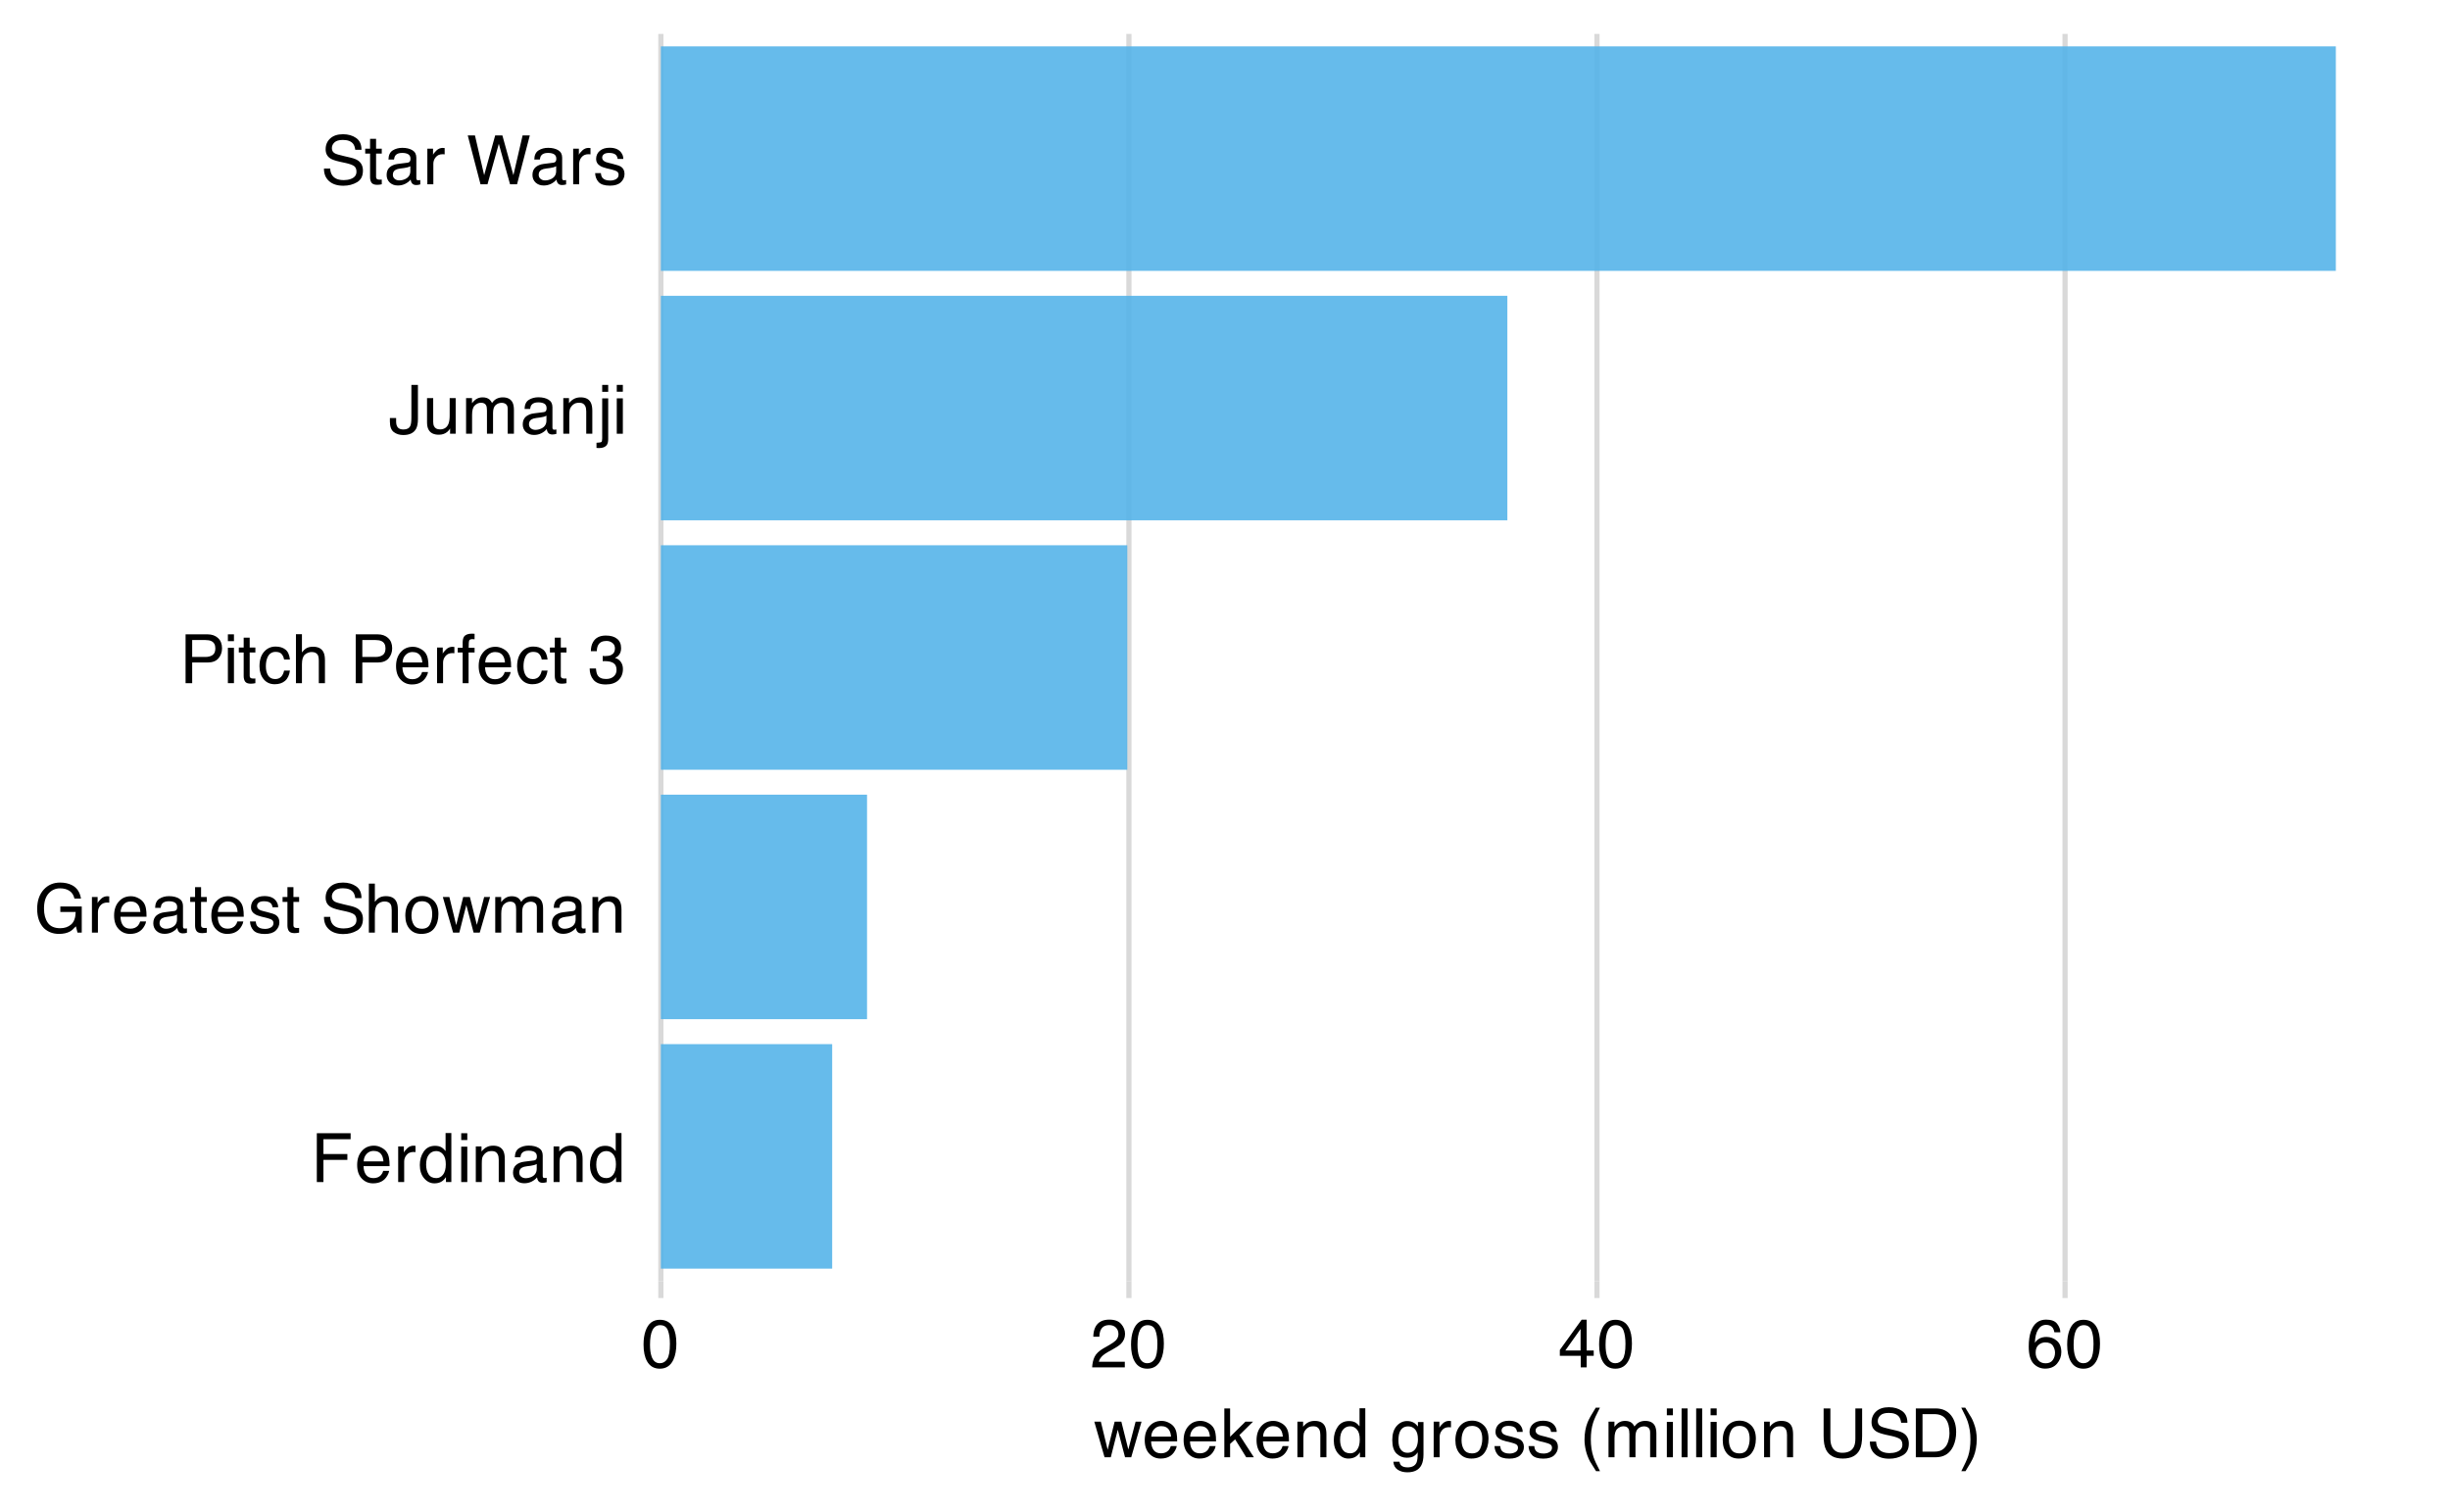
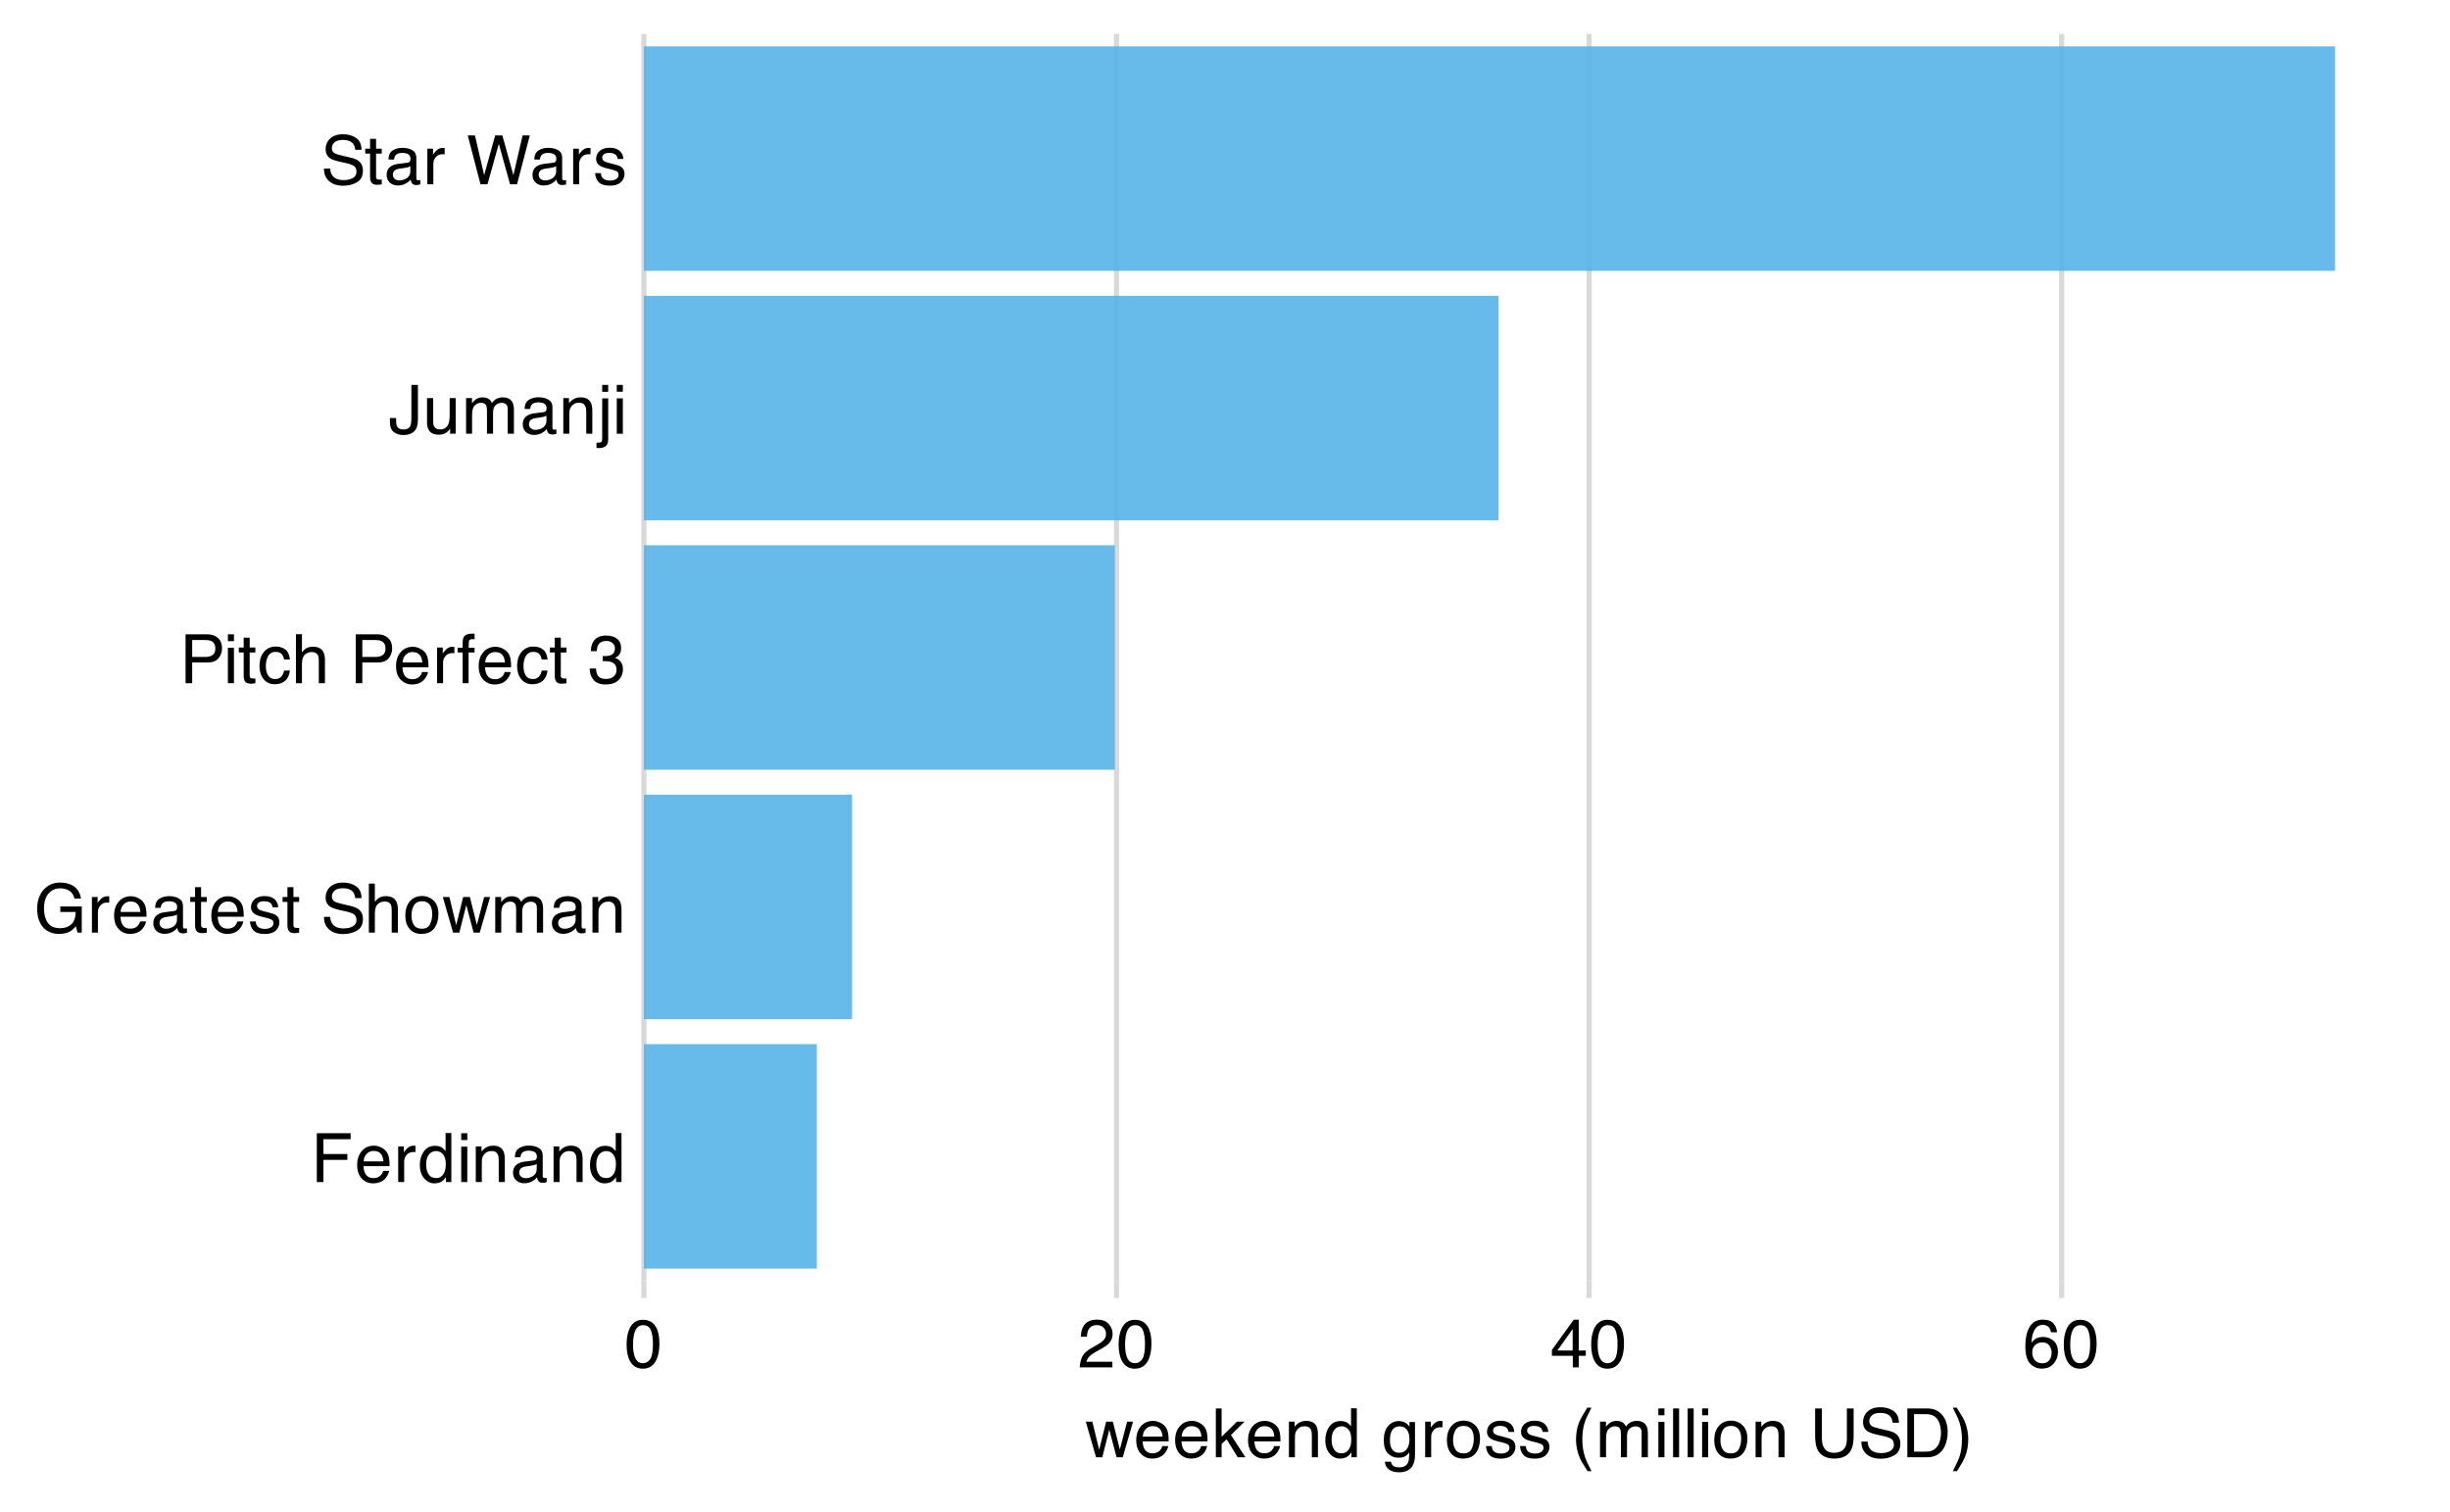
<svg xmlns="http://www.w3.org/2000/svg" xmlns:xlink="http://www.w3.org/1999/xlink" width="504" height="311" viewBox="0 0 504 311">
  <defs>
    <g>
      <g id="glyph-0-0">
        <path d="M 0.453 0 L 0.453 -10.047 L 8.422 -10.047 L 8.422 0 Z M 7.172 -1.266 L 7.172 -8.781 L 1.703 -8.781 L 1.703 -1.266 Z M 7.172 -1.266 " />
      </g>
      <g id="glyph-0-1">
        <path d="M 1.203 -10.047 L 8.156 -10.047 L 8.156 -8.812 L 2.562 -8.812 L 2.562 -5.766 L 7.484 -5.766 L 7.484 -4.562 L 2.562 -4.562 L 2.562 0 L 1.203 0 Z M 1.203 -10.047 " />
      </g>
      <g id="glyph-0-2">
        <path d="M 3.953 -7.484 C 4.473 -7.484 4.973 -7.359 5.453 -7.109 C 5.941 -6.867 6.316 -6.555 6.578 -6.172 C 6.828 -5.805 6.988 -5.375 7.062 -4.875 C 7.133 -4.539 7.172 -4.004 7.172 -3.266 L 1.812 -3.266 C 1.832 -2.523 2.004 -1.93 2.328 -1.484 C 2.66 -1.035 3.172 -0.812 3.859 -0.812 C 4.504 -0.812 5.02 -1.02 5.406 -1.438 C 5.625 -1.688 5.773 -1.973 5.859 -2.297 L 7.078 -2.297 C 7.047 -2.023 6.938 -1.723 6.75 -1.391 C 6.57 -1.066 6.375 -0.801 6.156 -0.594 C 5.781 -0.227 5.316 0.02 4.766 0.156 C 4.473 0.227 4.141 0.266 3.766 0.266 C 2.848 0.266 2.07 -0.066 1.438 -0.734 C 0.812 -1.398 0.5 -2.328 0.5 -3.516 C 0.5 -4.691 0.816 -5.645 1.453 -6.375 C 2.086 -7.113 2.922 -7.484 3.953 -7.484 Z M 5.906 -4.25 C 5.863 -4.781 5.75 -5.207 5.562 -5.531 C 5.227 -6.113 4.664 -6.406 3.875 -6.406 C 3.312 -6.406 2.836 -6.203 2.453 -5.797 C 2.066 -5.391 1.863 -4.875 1.844 -4.25 Z M 3.828 -7.5 Z M 3.828 -7.5 " />
      </g>
      <g id="glyph-0-3">
        <path d="M 0.938 -7.328 L 2.109 -7.328 L 2.109 -6.062 C 2.203 -6.301 2.438 -6.598 2.812 -6.953 C 3.188 -7.305 3.617 -7.484 4.109 -7.484 C 4.129 -7.484 4.164 -7.477 4.219 -7.469 C 4.27 -7.469 4.363 -7.461 4.5 -7.453 L 4.5 -6.156 C 4.426 -6.164 4.359 -6.172 4.297 -6.172 C 4.234 -6.18 4.164 -6.188 4.094 -6.188 C 3.477 -6.188 3.004 -5.984 2.672 -5.578 C 2.336 -5.18 2.172 -4.727 2.172 -4.219 L 2.172 0 L 0.938 0 Z M 0.938 -7.328 " />
      </g>
      <g id="glyph-0-4">
        <path d="M 1.688 -3.578 C 1.688 -2.797 1.852 -2.141 2.188 -1.609 C 2.52 -1.078 3.051 -0.812 3.781 -0.812 C 4.352 -0.812 4.82 -1.055 5.188 -1.547 C 5.551 -2.035 5.734 -2.738 5.734 -3.656 C 5.734 -4.582 5.539 -5.266 5.156 -5.703 C 4.781 -6.148 4.316 -6.375 3.766 -6.375 C 3.148 -6.375 2.648 -6.133 2.266 -5.656 C 1.879 -5.188 1.688 -4.492 1.688 -3.578 Z M 3.531 -7.453 C 4.094 -7.453 4.562 -7.332 4.938 -7.094 C 5.156 -6.957 5.406 -6.719 5.688 -6.375 L 5.688 -10.078 L 6.875 -10.078 L 6.875 0 L 5.766 0 L 5.766 -1.016 C 5.473 -0.566 5.129 -0.238 4.734 -0.031 C 4.348 0.164 3.898 0.266 3.391 0.266 C 2.578 0.266 1.875 -0.078 1.281 -0.766 C 0.688 -1.453 0.391 -2.363 0.391 -3.5 C 0.391 -4.57 0.66 -5.5 1.203 -6.281 C 1.742 -7.062 2.52 -7.453 3.531 -7.453 Z M 3.531 -7.453 " />
      </g>
      <g id="glyph-0-5">
        <path d="M 0.906 -7.281 L 2.156 -7.281 L 2.156 0 L 0.906 0 Z M 0.906 -10.047 L 2.156 -10.047 L 2.156 -8.641 L 0.906 -8.641 Z M 0.906 -10.047 " />
      </g>
      <g id="glyph-0-6">
        <path d="M 0.906 -7.328 L 2.078 -7.328 L 2.078 -6.281 C 2.422 -6.707 2.785 -7.016 3.172 -7.203 C 3.555 -7.391 3.988 -7.484 4.469 -7.484 C 5.5 -7.484 6.195 -7.125 6.562 -6.406 C 6.77 -6 6.875 -5.43 6.875 -4.703 L 6.875 0 L 5.625 0 L 5.625 -4.609 C 5.625 -5.055 5.555 -5.414 5.422 -5.688 C 5.203 -6.145 4.805 -6.375 4.234 -6.375 C 3.941 -6.375 3.703 -6.348 3.516 -6.297 C 3.18 -6.191 2.883 -5.988 2.625 -5.688 C 2.414 -5.445 2.281 -5.195 2.219 -4.938 C 2.164 -4.676 2.141 -4.305 2.141 -3.828 L 2.141 0 L 0.906 0 Z M 3.797 -7.5 Z M 3.797 -7.5 " />
      </g>
      <g id="glyph-0-7">
        <path d="M 1.844 -1.953 C 1.844 -1.598 1.973 -1.316 2.234 -1.109 C 2.492 -0.898 2.801 -0.797 3.156 -0.797 C 3.594 -0.797 4.016 -0.895 4.422 -1.094 C 5.098 -1.426 5.438 -1.973 5.438 -2.734 L 5.438 -3.719 C 5.289 -3.625 5.098 -3.547 4.859 -3.484 C 4.617 -3.422 4.383 -3.375 4.156 -3.344 L 3.422 -3.25 C 2.973 -3.195 2.633 -3.102 2.406 -2.969 C 2.031 -2.758 1.844 -2.422 1.844 -1.953 Z M 4.828 -4.438 C 5.109 -4.469 5.297 -4.586 5.391 -4.797 C 5.441 -4.898 5.469 -5.055 5.469 -5.266 C 5.469 -5.68 5.316 -5.984 5.016 -6.172 C 4.723 -6.359 4.301 -6.453 3.75 -6.453 C 3.102 -6.453 2.645 -6.281 2.375 -5.938 C 2.227 -5.75 2.129 -5.469 2.078 -5.094 L 0.938 -5.094 C 0.957 -5.988 1.25 -6.613 1.812 -6.969 C 2.375 -7.32 3.031 -7.5 3.781 -7.5 C 4.633 -7.5 5.332 -7.332 5.875 -7 C 6.406 -6.676 6.672 -6.164 6.672 -5.469 L 6.672 -1.266 C 6.672 -1.129 6.695 -1.02 6.75 -0.938 C 6.801 -0.863 6.91 -0.828 7.078 -0.828 C 7.141 -0.828 7.203 -0.832 7.266 -0.844 C 7.336 -0.852 7.41 -0.863 7.484 -0.875 L 7.484 0.031 C 7.297 0.082 7.148 0.113 7.047 0.125 C 6.941 0.145 6.805 0.156 6.641 0.156 C 6.211 0.156 5.906 0.004 5.719 -0.297 C 5.613 -0.453 5.539 -0.676 5.5 -0.969 C 5.25 -0.645 4.891 -0.359 4.422 -0.109 C 3.953 0.129 3.438 0.25 2.875 0.25 C 2.195 0.25 1.641 0.047 1.203 -0.359 C 0.773 -0.773 0.562 -1.297 0.562 -1.922 C 0.562 -2.598 0.77 -3.125 1.188 -3.5 C 1.613 -3.875 2.172 -4.102 2.859 -4.188 Z M 3.812 -7.5 Z M 3.812 -7.5 " />
      </g>
      <g id="glyph-0-8">
        <path d="M 5.406 -10.297 C 6.352 -10.297 7.172 -10.113 7.859 -9.75 C 8.859 -9.227 9.469 -8.312 9.688 -7 L 8.344 -7 C 8.176 -7.727 7.832 -8.258 7.312 -8.594 C 6.801 -8.938 6.156 -9.109 5.375 -9.109 C 4.445 -9.109 3.664 -8.758 3.031 -8.062 C 2.395 -7.363 2.078 -6.32 2.078 -4.938 C 2.078 -3.75 2.336 -2.781 2.859 -2.031 C 3.379 -1.281 4.234 -0.906 5.422 -0.906 C 6.328 -0.906 7.078 -1.164 7.672 -1.688 C 8.266 -2.219 8.57 -3.07 8.594 -4.25 L 5.438 -4.25 L 5.438 -5.375 L 9.844 -5.375 L 9.844 0 L 8.969 0 L 8.641 -1.297 C 8.18 -0.785 7.773 -0.43 7.422 -0.234 C 6.828 0.098 6.066 0.266 5.141 0.266 C 3.953 0.266 2.93 -0.117 2.078 -0.891 C 1.141 -1.859 0.672 -3.188 0.672 -4.875 C 0.672 -6.551 1.129 -7.883 2.047 -8.875 C 2.91 -9.82 4.031 -10.297 5.406 -10.297 Z M 5.188 -10.312 Z M 5.188 -10.312 " />
      </g>
      <g id="glyph-0-9">
        <path d="M 1.156 -9.359 L 2.391 -9.359 L 2.391 -7.328 L 3.562 -7.328 L 3.562 -6.312 L 2.391 -6.312 L 2.391 -1.531 C 2.391 -1.281 2.477 -1.113 2.656 -1.031 C 2.75 -0.977 2.906 -0.953 3.125 -0.953 C 3.188 -0.953 3.25 -0.953 3.312 -0.953 C 3.383 -0.953 3.469 -0.957 3.562 -0.969 L 3.562 0 C 3.414 0.039 3.266 0.066 3.109 0.078 C 2.961 0.098 2.801 0.109 2.625 0.109 C 2.051 0.109 1.66 -0.035 1.453 -0.328 C 1.254 -0.617 1.156 -1 1.156 -1.469 L 1.156 -6.312 L 0.156 -6.312 L 0.156 -7.328 L 1.156 -7.328 Z M 1.156 -9.359 " />
      </g>
      <g id="glyph-0-10">
        <path d="M 1.641 -2.297 C 1.672 -1.891 1.77 -1.578 1.938 -1.359 C 2.25 -0.961 2.789 -0.766 3.562 -0.766 C 4.008 -0.766 4.406 -0.863 4.75 -1.062 C 5.102 -1.258 5.281 -1.562 5.281 -1.969 C 5.281 -2.289 5.141 -2.531 4.859 -2.688 C 4.68 -2.789 4.332 -2.91 3.812 -3.047 L 2.828 -3.281 C 2.203 -3.438 1.742 -3.613 1.453 -3.812 C 0.922 -4.145 0.656 -4.602 0.656 -5.188 C 0.656 -5.883 0.906 -6.445 1.406 -6.875 C 1.906 -7.301 2.578 -7.516 3.422 -7.516 C 4.523 -7.516 5.316 -7.191 5.797 -6.547 C 6.109 -6.129 6.258 -5.688 6.25 -5.219 L 5.094 -5.219 C 5.062 -5.5 4.961 -5.75 4.797 -5.969 C 4.516 -6.289 4.023 -6.453 3.328 -6.453 C 2.859 -6.453 2.504 -6.363 2.266 -6.188 C 2.023 -6.008 1.906 -5.773 1.906 -5.484 C 1.906 -5.172 2.062 -4.914 2.375 -4.719 C 2.562 -4.602 2.832 -4.504 3.188 -4.422 L 4 -4.219 C 4.883 -4.008 5.477 -3.805 5.781 -3.609 C 6.258 -3.285 6.5 -2.789 6.5 -2.125 C 6.5 -1.469 6.25 -0.898 5.75 -0.422 C 5.258 0.047 4.508 0.281 3.5 0.281 C 2.406 0.281 1.629 0.035 1.172 -0.453 C 0.723 -0.953 0.484 -1.566 0.453 -2.297 Z M 3.453 -7.5 Z M 3.453 -7.5 " />
      </g>
      <g id="glyph-0-11">
</g>
      <g id="glyph-0-12">
        <path d="M 1.953 -3.234 C 1.984 -2.672 2.117 -2.211 2.359 -1.859 C 2.805 -1.191 3.602 -0.859 4.75 -0.859 C 5.258 -0.859 5.723 -0.93 6.141 -1.078 C 6.953 -1.359 7.359 -1.863 7.359 -2.594 C 7.359 -3.133 7.188 -3.523 6.844 -3.766 C 6.5 -3.992 5.957 -4.191 5.219 -4.359 L 3.859 -4.656 C 2.961 -4.863 2.332 -5.086 1.969 -5.328 C 1.332 -5.742 1.016 -6.367 1.016 -7.203 C 1.016 -8.109 1.328 -8.848 1.953 -9.422 C 2.578 -10.004 3.457 -10.297 4.594 -10.297 C 5.656 -10.297 6.551 -10.039 7.281 -9.531 C 8.02 -9.02 8.391 -8.207 8.391 -7.094 L 7.109 -7.094 C 7.035 -7.633 6.891 -8.047 6.672 -8.328 C 6.254 -8.859 5.551 -9.125 4.562 -9.125 C 3.758 -9.125 3.18 -8.953 2.828 -8.609 C 2.473 -8.273 2.297 -7.883 2.297 -7.438 C 2.297 -6.945 2.504 -6.586 2.922 -6.359 C 3.191 -6.211 3.801 -6.031 4.75 -5.812 L 6.156 -5.484 C 6.832 -5.328 7.352 -5.117 7.719 -4.859 C 8.363 -4.391 8.688 -3.707 8.688 -2.812 C 8.688 -1.695 8.281 -0.898 7.469 -0.422 C 6.656 0.055 5.719 0.297 4.656 0.297 C 3.406 0.297 2.426 -0.02 1.719 -0.656 C 1.008 -1.289 0.66 -2.148 0.672 -3.234 Z M 4.703 -10.312 Z M 4.703 -10.312 " />
      </g>
      <g id="glyph-0-13">
        <path d="M 0.906 -10.078 L 2.141 -10.078 L 2.141 -6.328 C 2.43 -6.703 2.691 -6.961 2.922 -7.109 C 3.316 -7.367 3.812 -7.5 4.406 -7.5 C 5.469 -7.5 6.188 -7.129 6.562 -6.391 C 6.77 -5.984 6.875 -5.422 6.875 -4.703 L 6.875 0 L 5.609 0 L 5.609 -4.609 C 5.609 -5.148 5.539 -5.547 5.406 -5.797 C 5.176 -6.203 4.754 -6.406 4.141 -6.406 C 3.629 -6.406 3.164 -6.227 2.75 -5.875 C 2.344 -5.52 2.141 -4.859 2.141 -3.891 L 2.141 0 L 0.906 0 Z M 0.906 -10.078 " />
      </g>
      <g id="glyph-0-14">
        <path d="M 3.812 -0.797 C 4.625 -0.797 5.18 -1.102 5.484 -1.719 C 5.785 -2.332 5.938 -3.02 5.938 -3.781 C 5.938 -4.469 5.828 -5.023 5.609 -5.453 C 5.266 -6.117 4.672 -6.453 3.828 -6.453 C 3.066 -6.453 2.516 -6.164 2.172 -5.594 C 1.836 -5.02 1.672 -4.328 1.672 -3.516 C 1.672 -2.742 1.836 -2.098 2.172 -1.578 C 2.516 -1.055 3.062 -0.797 3.812 -0.797 Z M 3.859 -7.531 C 4.797 -7.531 5.586 -7.211 6.234 -6.578 C 6.891 -5.953 7.219 -5.031 7.219 -3.812 C 7.219 -2.633 6.93 -1.66 6.359 -0.891 C 5.785 -0.117 4.895 0.266 3.688 0.266 C 2.688 0.266 1.891 -0.07 1.297 -0.75 C 0.703 -1.438 0.406 -2.352 0.406 -3.5 C 0.406 -4.727 0.719 -5.707 1.344 -6.438 C 1.969 -7.164 2.805 -7.531 3.859 -7.531 Z M 3.812 -7.5 Z M 3.812 -7.5 " />
      </g>
      <g id="glyph-0-15">
        <path d="M 1.469 -7.328 L 2.875 -1.547 L 4.312 -7.328 L 5.688 -7.328 L 7.125 -1.594 L 8.625 -7.328 L 9.844 -7.328 L 7.719 0 L 6.453 0 L 4.953 -5.672 L 3.516 0 L 2.234 0 L 0.125 -7.328 Z M 1.469 -7.328 " />
      </g>
      <g id="glyph-0-16">
        <path d="M 0.906 -7.328 L 2.125 -7.328 L 2.125 -6.281 C 2.414 -6.645 2.676 -6.906 2.906 -7.062 C 3.312 -7.344 3.773 -7.484 4.297 -7.484 C 4.879 -7.484 5.348 -7.344 5.703 -7.062 C 5.898 -6.895 6.082 -6.648 6.25 -6.328 C 6.52 -6.723 6.836 -7.016 7.203 -7.203 C 7.578 -7.391 7.992 -7.484 8.453 -7.484 C 9.441 -7.484 10.113 -7.129 10.469 -6.422 C 10.656 -6.035 10.75 -5.52 10.75 -4.875 L 10.75 0 L 9.469 0 L 9.469 -5.094 C 9.469 -5.57 9.348 -5.898 9.109 -6.078 C 8.867 -6.266 8.57 -6.359 8.219 -6.359 C 7.738 -6.359 7.32 -6.195 6.969 -5.875 C 6.625 -5.551 6.453 -5.016 6.453 -4.266 L 6.453 0 L 5.203 0 L 5.203 -4.781 C 5.203 -5.281 5.141 -5.641 5.016 -5.859 C 4.828 -6.203 4.477 -6.375 3.969 -6.375 C 3.508 -6.375 3.086 -6.191 2.703 -5.828 C 2.328 -5.473 2.141 -4.828 2.141 -3.891 L 2.141 0 L 0.906 0 Z M 0.906 -7.328 " />
      </g>
      <g id="glyph-0-17">
        <path d="M 1.203 -10.047 L 5.719 -10.047 C 6.613 -10.047 7.332 -9.789 7.875 -9.281 C 8.426 -8.781 8.703 -8.078 8.703 -7.172 C 8.703 -6.379 8.457 -5.691 7.969 -5.109 C 7.477 -4.535 6.727 -4.25 5.719 -4.25 L 2.562 -4.25 L 2.562 0 L 1.203 0 Z M 7.328 -7.156 C 7.328 -7.895 7.051 -8.395 6.5 -8.656 C 6.195 -8.801 5.785 -8.875 5.266 -8.875 L 2.562 -8.875 L 2.562 -5.391 L 5.266 -5.391 C 5.879 -5.391 6.375 -5.52 6.75 -5.781 C 7.133 -6.039 7.328 -6.5 7.328 -7.156 Z M 7.328 -7.156 " />
      </g>
      <g id="glyph-0-18">
        <path d="M 3.719 -7.531 C 4.551 -7.531 5.223 -7.328 5.734 -6.922 C 6.254 -6.523 6.566 -5.836 6.672 -4.859 L 5.469 -4.859 C 5.395 -5.305 5.227 -5.68 4.969 -5.984 C 4.719 -6.285 4.301 -6.438 3.719 -6.438 C 2.938 -6.438 2.379 -6.051 2.047 -5.281 C 1.828 -4.789 1.719 -4.18 1.719 -3.453 C 1.719 -2.711 1.867 -2.094 2.172 -1.594 C 2.484 -1.094 2.973 -0.844 3.641 -0.844 C 4.148 -0.844 4.555 -1 4.859 -1.312 C 5.16 -1.625 5.363 -2.051 5.469 -2.594 L 6.672 -2.594 C 6.535 -1.625 6.191 -0.91 5.641 -0.453 C 5.098 -0.004 4.398 0.219 3.547 0.219 C 2.586 0.219 1.82 -0.129 1.25 -0.828 C 0.688 -1.535 0.406 -2.41 0.406 -3.453 C 0.406 -4.742 0.719 -5.742 1.344 -6.453 C 1.969 -7.172 2.758 -7.531 3.719 -7.531 Z M 3.531 -7.5 Z M 3.531 -7.5 " />
      </g>
      <g id="glyph-0-19">
        <path d="M 1.203 -8.438 C 1.223 -8.945 1.316 -9.32 1.484 -9.562 C 1.766 -9.977 2.316 -10.188 3.141 -10.188 C 3.211 -10.188 3.289 -10.18 3.375 -10.172 C 3.457 -10.172 3.551 -10.164 3.656 -10.156 L 3.656 -9.031 C 3.531 -9.039 3.438 -9.047 3.375 -9.047 C 3.32 -9.055 3.27 -9.062 3.219 -9.062 C 2.844 -9.062 2.617 -8.961 2.547 -8.766 C 2.473 -8.578 2.438 -8.082 2.438 -7.281 L 3.656 -7.281 L 3.656 -6.312 L 2.422 -6.312 L 2.422 0 L 1.203 0 L 1.203 -6.312 L 0.188 -6.312 L 0.188 -7.281 L 1.203 -7.281 Z M 1.203 -8.438 " />
      </g>
      <g id="glyph-0-20">
        <path d="M 3.641 0.266 C 2.484 0.266 1.641 -0.051 1.109 -0.688 C 0.586 -1.32 0.328 -2.098 0.328 -3.016 L 1.625 -3.016 C 1.676 -2.379 1.789 -1.914 1.969 -1.625 C 2.289 -1.113 2.867 -0.859 3.703 -0.859 C 4.348 -0.859 4.867 -1.031 5.266 -1.375 C 5.66 -1.719 5.859 -2.164 5.859 -2.719 C 5.859 -3.383 5.648 -3.852 5.234 -4.125 C 4.816 -4.395 4.242 -4.531 3.516 -4.531 C 3.43 -4.531 3.348 -4.531 3.266 -4.531 C 3.18 -4.531 3.098 -4.523 3.016 -4.516 L 3.016 -5.609 C 3.141 -5.586 3.242 -5.578 3.328 -5.578 C 3.41 -5.578 3.504 -5.578 3.609 -5.578 C 4.066 -5.578 4.445 -5.648 4.75 -5.797 C 5.27 -6.047 5.531 -6.5 5.531 -7.156 C 5.531 -7.645 5.352 -8.02 5 -8.281 C 4.656 -8.551 4.254 -8.688 3.797 -8.688 C 2.973 -8.688 2.406 -8.41 2.094 -7.859 C 1.914 -7.555 1.816 -7.129 1.797 -6.578 L 0.578 -6.578 C 0.578 -7.305 0.723 -7.926 1.016 -8.438 C 1.516 -9.344 2.398 -9.797 3.672 -9.797 C 4.66 -9.797 5.426 -9.57 5.969 -9.125 C 6.52 -8.688 6.797 -8.047 6.797 -7.203 C 6.797 -6.598 6.633 -6.113 6.312 -5.75 C 6.113 -5.508 5.852 -5.328 5.531 -5.203 C 6.051 -5.055 6.453 -4.781 6.734 -4.375 C 7.023 -3.977 7.172 -3.488 7.172 -2.906 C 7.172 -1.969 6.863 -1.203 6.25 -0.609 C 5.633 -0.023 4.766 0.266 3.641 0.266 Z M 3.641 0.266 " />
      </g>
      <g id="glyph-0-21">
        <path d="M 6 -3 C 6 -2.145 5.875 -1.484 5.625 -1.016 C 5.156 -0.16 4.27 0.266 2.969 0.266 C 2.219 0.266 1.57 0.062 1.031 -0.344 C 0.5 -0.75 0.234 -1.473 0.234 -2.516 L 0.234 -3.234 L 1.516 -3.234 L 1.516 -2.516 C 1.516 -1.973 1.633 -1.562 1.875 -1.281 C 2.125 -1.008 2.504 -0.875 3.016 -0.875 C 3.742 -0.875 4.219 -1.125 4.438 -1.625 C 4.582 -1.926 4.656 -2.5 4.656 -3.344 L 4.656 -10.047 L 6 -10.047 Z M 6 -3 " />
      </g>
      <g id="glyph-0-22">
        <path d="M 2.141 -7.328 L 2.141 -2.469 C 2.141 -2.094 2.195 -1.785 2.312 -1.547 C 2.531 -1.109 2.938 -0.891 3.531 -0.891 C 4.383 -0.891 4.969 -1.27 5.281 -2.031 C 5.445 -2.445 5.531 -3.008 5.531 -3.719 L 5.531 -7.328 L 6.766 -7.328 L 6.766 0 L 5.609 0 L 5.625 -1.078 C 5.457 -0.797 5.258 -0.562 5.031 -0.375 C 4.562 0.008 3.988 0.203 3.312 0.203 C 2.27 0.203 1.562 -0.145 1.188 -0.844 C 0.977 -1.219 0.875 -1.719 0.875 -2.344 L 0.875 -7.328 Z M 3.828 -7.5 Z M 3.828 -7.5 " />
      </g>
      <g id="glyph-0-23">
        <path d="M 2.141 -8.625 L 0.906 -8.625 L 0.906 -10.047 L 2.141 -10.047 Z M -0.266 1.859 C 0.285 1.836 0.617 1.785 0.734 1.703 C 0.848 1.629 0.906 1.379 0.906 0.953 L 0.906 -7.281 L 2.141 -7.281 L 2.141 1.094 C 2.141 1.625 2.051 2.02 1.875 2.281 C 1.582 2.727 1.035 2.953 0.234 2.953 C 0.18 2.953 0.117 2.945 0.047 2.938 C -0.016 2.938 -0.117 2.93 -0.266 2.922 Z M -0.266 1.859 " />
      </g>
      <g id="glyph-0-24">
        <path d="M 1.734 -10.047 L 3.625 -1.875 L 5.891 -10.047 L 7.375 -10.047 L 9.641 -1.875 L 11.531 -10.047 L 13.016 -10.047 L 10.391 0 L 8.953 0 L 6.641 -8.328 L 4.312 0 L 2.875 0 L 0.25 -10.047 Z M 1.734 -10.047 " />
      </g>
      <g id="glyph-0-25">
        <path d="M 3.781 -9.797 C 5.051 -9.797 5.969 -9.27 6.531 -8.219 C 6.969 -7.414 7.188 -6.312 7.188 -4.906 C 7.188 -3.57 6.988 -2.473 6.594 -1.609 C 6.02 -0.359 5.082 0.266 3.781 0.266 C 2.602 0.266 1.727 -0.242 1.156 -1.266 C 0.676 -2.117 0.438 -3.266 0.438 -4.703 C 0.438 -5.805 0.582 -6.758 0.875 -7.562 C 1.406 -9.051 2.375 -9.797 3.781 -9.797 Z M 3.781 -0.859 C 4.414 -0.859 4.922 -1.141 5.297 -1.703 C 5.672 -2.266 5.859 -3.316 5.859 -4.859 C 5.859 -5.973 5.723 -6.891 5.453 -7.609 C 5.18 -8.328 4.648 -8.688 3.859 -8.688 C 3.141 -8.688 2.609 -8.344 2.266 -7.656 C 1.93 -6.977 1.766 -5.977 1.766 -4.656 C 1.766 -3.656 1.875 -2.852 2.094 -2.25 C 2.414 -1.32 2.977 -0.859 3.781 -0.859 Z M 3.781 -0.859 " />
      </g>
      <g id="glyph-0-26">
        <path d="M 0.438 0 C 0.477 -0.844 0.648 -1.578 0.953 -2.203 C 1.266 -2.828 1.859 -3.395 2.734 -3.906 L 4.047 -4.656 C 4.629 -5 5.039 -5.289 5.281 -5.531 C 5.656 -5.914 5.844 -6.352 5.844 -6.844 C 5.844 -7.406 5.672 -7.852 5.328 -8.188 C 4.984 -8.531 4.531 -8.703 3.969 -8.703 C 3.125 -8.703 2.539 -8.379 2.219 -7.734 C 2.039 -7.391 1.941 -6.914 1.922 -6.312 L 0.672 -6.312 C 0.691 -7.164 0.852 -7.863 1.156 -8.406 C 1.688 -9.352 2.625 -9.828 3.969 -9.828 C 5.094 -9.828 5.91 -9.52 6.422 -8.906 C 6.941 -8.301 7.203 -7.629 7.203 -6.891 C 7.203 -6.109 6.926 -5.438 6.375 -4.875 C 6.062 -4.551 5.488 -4.16 4.656 -3.703 L 3.719 -3.188 C 3.281 -2.938 2.93 -2.703 2.672 -2.484 C 2.211 -2.086 1.926 -1.645 1.812 -1.156 L 7.156 -1.156 L 7.156 0 Z M 0.438 0 " />
      </g>
      <g id="glyph-0-27">
        <path d="M 4.625 -3.469 L 4.625 -7.906 L 1.484 -3.469 Z M 4.656 0 L 4.656 -2.391 L 0.359 -2.391 L 0.359 -3.594 L 4.844 -9.812 L 5.875 -9.812 L 5.875 -3.469 L 7.328 -3.469 L 7.328 -2.391 L 5.875 -2.391 L 5.875 0 Z M 4.656 0 " />
      </g>
      <g id="glyph-0-28">
        <path d="M 4.094 -9.828 C 5.188 -9.828 5.945 -9.539 6.375 -8.969 C 6.812 -8.406 7.031 -7.82 7.031 -7.219 L 5.812 -7.219 C 5.738 -7.613 5.625 -7.922 5.469 -8.141 C 5.164 -8.547 4.711 -8.75 4.109 -8.75 C 3.422 -8.75 2.875 -8.43 2.469 -7.797 C 2.062 -7.16 1.836 -6.25 1.797 -5.062 C 2.078 -5.477 2.43 -5.789 2.859 -6 C 3.254 -6.176 3.691 -6.266 4.172 -6.266 C 4.992 -6.266 5.707 -6.004 6.312 -5.484 C 6.926 -4.961 7.234 -4.18 7.234 -3.141 C 7.234 -2.254 6.941 -1.469 6.359 -0.781 C 5.785 -0.094 4.961 0.25 3.891 0.25 C 2.973 0.25 2.18 -0.094 1.516 -0.781 C 0.859 -1.477 0.531 -2.648 0.531 -4.297 C 0.531 -5.516 0.676 -6.547 0.969 -7.391 C 1.539 -9.016 2.582 -9.828 4.094 -9.828 Z M 4 -0.844 C 4.656 -0.844 5.141 -1.055 5.453 -1.484 C 5.773 -1.922 5.938 -2.438 5.938 -3.031 C 5.938 -3.531 5.789 -4.004 5.5 -4.453 C 5.219 -4.91 4.695 -5.141 3.938 -5.141 C 3.414 -5.141 2.953 -4.961 2.547 -4.609 C 2.148 -4.266 1.953 -3.738 1.953 -3.031 C 1.953 -2.414 2.133 -1.895 2.5 -1.469 C 2.863 -1.051 3.363 -0.844 4 -0.844 Z M 4 -0.844 " />
      </g>
      <g id="glyph-0-29">
        <path d="M 0.875 -10.047 L 2.062 -10.047 L 2.062 -4.219 L 5.219 -7.328 L 6.781 -7.328 L 3.984 -4.578 L 6.953 0 L 5.375 0 L 3.094 -3.688 L 2.062 -2.75 L 2.062 0 L 0.875 0 Z M 0.875 -10.047 " />
      </g>
      <g id="glyph-0-30">
        <path d="M 3.484 -7.453 C 4.055 -7.453 4.555 -7.312 4.984 -7.031 C 5.223 -6.863 5.461 -6.629 5.703 -6.328 L 5.703 -7.25 L 6.844 -7.25 L 6.844 -0.594 C 6.844 0.332 6.703 1.066 6.422 1.609 C 5.91 2.598 4.945 3.094 3.531 3.094 C 2.75 3.094 2.086 2.914 1.547 2.562 C 1.004 2.207 0.703 1.656 0.641 0.906 L 1.891 0.906 C 1.953 1.238 2.07 1.492 2.25 1.672 C 2.531 1.941 2.969 2.078 3.562 2.078 C 4.508 2.078 5.129 1.742 5.422 1.078 C 5.586 0.691 5.664 -0.004 5.656 -1.016 C 5.406 -0.641 5.109 -0.359 4.766 -0.172 C 4.422 0.004 3.961 0.094 3.391 0.094 C 2.598 0.094 1.906 -0.188 1.312 -0.75 C 0.719 -1.312 0.422 -2.242 0.422 -3.547 C 0.422 -4.773 0.719 -5.734 1.312 -6.422 C 1.914 -7.109 2.641 -7.453 3.484 -7.453 Z M 5.703 -3.688 C 5.703 -4.594 5.516 -5.266 5.141 -5.703 C 4.766 -6.141 4.289 -6.359 3.719 -6.359 C 2.844 -6.359 2.25 -5.953 1.938 -5.141 C 1.77 -4.711 1.688 -4.148 1.688 -3.453 C 1.688 -2.617 1.852 -1.988 2.188 -1.562 C 2.52 -1.133 2.969 -0.922 3.531 -0.922 C 4.414 -0.922 5.039 -1.316 5.406 -2.109 C 5.602 -2.566 5.703 -3.094 5.703 -3.688 Z M 3.625 -7.5 Z M 3.625 -7.5 " />
      </g>
      <g id="glyph-0-31">
        <path d="M 4.141 -10.203 C 3.422 -8.816 2.957 -7.797 2.75 -7.141 C 2.426 -6.141 2.266 -4.984 2.266 -3.672 C 2.266 -2.359 2.445 -1.156 2.812 -0.062 C 3.039 0.613 3.488 1.586 4.156 2.859 L 3.344 2.859 C 2.676 1.816 2.258 1.148 2.094 0.859 C 1.938 0.578 1.766 0.191 1.578 -0.297 C 1.328 -0.973 1.148 -1.695 1.047 -2.469 C 0.992 -2.863 0.969 -3.238 0.969 -3.594 C 0.969 -4.945 1.18 -6.148 1.609 -7.203 C 1.879 -7.867 2.438 -8.867 3.281 -10.203 Z M 4.141 -10.203 " />
      </g>
      <g id="glyph-0-32">
        <path d="M 0.938 -10.047 L 2.172 -10.047 L 2.172 0 L 0.938 0 Z M 0.938 -10.047 " />
      </g>
      <g id="glyph-0-33">
        <path d="M 2.547 -10.047 L 2.547 -3.828 C 2.547 -3.098 2.68 -2.492 2.953 -2.016 C 3.359 -1.285 4.039 -0.922 5 -0.922 C 6.156 -0.922 6.941 -1.316 7.359 -2.109 C 7.578 -2.535 7.688 -3.109 7.688 -3.828 L 7.688 -10.047 L 9.078 -10.047 L 9.078 -4.406 C 9.078 -3.164 8.91 -2.211 8.578 -1.547 C 7.961 -0.336 6.805 0.266 5.109 0.266 C 3.422 0.266 2.27 -0.336 1.656 -1.547 C 1.32 -2.211 1.156 -3.164 1.156 -4.406 L 1.156 -10.047 Z M 5.125 -10.047 Z M 5.125 -10.047 " />
      </g>
      <g id="glyph-0-34">
        <path d="M 4.922 -1.156 C 5.379 -1.156 5.758 -1.207 6.062 -1.312 C 6.582 -1.488 7.016 -1.828 7.359 -2.328 C 7.629 -2.734 7.82 -3.254 7.938 -3.891 C 8.008 -4.266 8.047 -4.613 8.047 -4.938 C 8.047 -6.188 7.797 -7.156 7.297 -7.844 C 6.805 -8.531 6.008 -8.875 4.906 -8.875 L 2.5 -8.875 L 2.5 -1.156 Z M 1.125 -10.047 L 5.203 -10.047 C 6.578 -10.047 7.645 -9.555 8.406 -8.578 C 9.082 -7.691 9.422 -6.555 9.422 -5.172 C 9.422 -4.109 9.223 -3.145 8.828 -2.281 C 8.117 -0.758 6.906 0 5.188 0 L 1.125 0 Z M 1.125 -10.047 " />
      </g>
      <g id="glyph-0-35">
        <path d="M 0.484 2.859 C 1.211 1.441 1.68 0.41 1.891 -0.234 C 2.203 -1.211 2.359 -2.359 2.359 -3.672 C 2.359 -4.992 2.176 -6.203 1.812 -7.297 C 1.582 -7.973 1.133 -8.941 0.469 -10.203 L 1.297 -10.203 C 1.992 -9.086 2.414 -8.395 2.562 -8.125 C 2.719 -7.863 2.879 -7.504 3.047 -7.047 C 3.266 -6.473 3.422 -5.91 3.516 -5.359 C 3.609 -4.805 3.656 -4.27 3.656 -3.75 C 3.656 -2.406 3.441 -1.203 3.016 -0.141 C 2.742 0.535 2.188 1.535 1.344 2.859 Z M 0.484 2.859 " />
      </g>
    </g>
  </defs>
  <rect x="-50.4" y="-31.1" width="604.8" height="373.2" fill="rgb(100%, 100%, 100%)" fill-opacity="1" />
-   <path fill="none" stroke-width="1.067" stroke-linecap="butt" stroke-linejoin="round" stroke="rgb(85.098%, 85.098%, 85.098%)" stroke-opacity="1" stroke-miterlimit="10" d="M 135.949 263.566 L 135.949 6.973 " />
-   <path fill="none" stroke-width="1.067" stroke-linecap="butt" stroke-linejoin="round" stroke="rgb(85.098%, 85.098%, 85.098%)" stroke-opacity="1" stroke-miterlimit="10" d="M 232.234 263.566 L 232.234 6.973 " />
-   <path fill="none" stroke-width="1.067" stroke-linecap="butt" stroke-linejoin="round" stroke="rgb(85.098%, 85.098%, 85.098%)" stroke-opacity="1" stroke-miterlimit="10" d="M 328.523 263.566 L 328.523 6.973 " />
-   <path fill="none" stroke-width="1.067" stroke-linecap="butt" stroke-linejoin="round" stroke="rgb(85.098%, 85.098%, 85.098%)" stroke-opacity="1" stroke-miterlimit="10" d="M 424.809 263.566 L 424.809 6.973 " />
-   <path fill-rule="nonzero" fill="rgb(33.725%, 70.588%, 91.373%)" fill-opacity="0.902" d="M 135.949 55.727 L 480.516 55.727 L 480.516 9.539 L 135.949 9.539 Z M 135.949 55.727 " />
-   <path fill-rule="nonzero" fill="rgb(33.725%, 70.588%, 91.373%)" fill-opacity="0.902" d="M 135.949 107.043 L 310.086 107.043 L 310.086 60.855 L 135.949 60.855 Z M 135.949 107.043 " />
-   <path fill-rule="nonzero" fill="rgb(33.725%, 70.588%, 91.373%)" fill-opacity="0.902" d="M 135.949 158.363 L 231.898 158.363 L 231.898 112.176 L 135.949 112.176 Z M 135.949 158.363 " />
-   <path fill-rule="nonzero" fill="rgb(33.725%, 70.588%, 91.373%)" fill-opacity="0.902" d="M 135.949 209.68 L 178.363 209.68 L 178.363 163.492 L 135.949 163.492 Z M 135.949 209.68 " />
-   <path fill-rule="nonzero" fill="rgb(33.725%, 70.588%, 91.373%)" fill-opacity="0.902" d="M 135.949 261 L 171.191 261 L 171.191 214.812 L 135.949 214.812 Z M 135.949 261 " />
+   <path fill="none" stroke-width="1.067" stroke-linecap="butt" stroke-linejoin="round" stroke="rgb(85.098%, 85.098%, 85.098%)" stroke-opacity="1" stroke-miterlimit="10" d="M 132.461 263.566 L 132.461 6.973 " />
+   <path fill="none" stroke-width="1.067" stroke-linecap="butt" stroke-linejoin="round" stroke="rgb(85.098%, 85.098%, 85.098%)" stroke-opacity="1" stroke-miterlimit="10" d="M 229.68 263.566 L 229.68 6.973 " />
+   <path fill="none" stroke-width="1.067" stroke-linecap="butt" stroke-linejoin="round" stroke="rgb(85.098%, 85.098%, 85.098%)" stroke-opacity="1" stroke-miterlimit="10" d="M 326.895 263.566 L 326.895 6.973 " />
+   <path fill="none" stroke-width="1.067" stroke-linecap="butt" stroke-linejoin="round" stroke="rgb(85.098%, 85.098%, 85.098%)" stroke-opacity="1" stroke-miterlimit="10" d="M 424.113 263.566 L 424.113 6.973 " />
+   <path fill-rule="nonzero" fill="rgb(33.725%, 70.588%, 91.373%)" fill-opacity="0.902" d="M 132.461 55.727 L 480.355 55.727 L 480.355 9.539 L 132.461 9.539 Z M 132.461 55.727 " />
+   <path fill-rule="nonzero" fill="rgb(33.725%, 70.588%, 91.373%)" fill-opacity="0.902" d="M 132.461 107.043 L 308.277 107.043 L 308.277 60.855 L 132.461 60.855 Z M 132.461 107.043 " />
+   <path fill-rule="nonzero" fill="rgb(33.725%, 70.588%, 91.373%)" fill-opacity="0.902" d="M 132.461 158.363 L 229.34 158.363 L 229.34 112.176 L 132.461 112.176 Z M 132.461 158.363 " />
+   <path fill-rule="nonzero" fill="rgb(33.725%, 70.588%, 91.373%)" fill-opacity="0.902" d="M 132.461 209.68 L 175.285 209.68 L 175.285 163.492 L 132.461 163.492 Z M 132.461 209.68 " />
+   <path fill-rule="nonzero" fill="rgb(33.725%, 70.588%, 91.373%)" fill-opacity="0.902" d="M 132.461 261 L 168.043 261 L 168.043 214.812 L 132.461 214.812 Z M 132.461 261 " />
  <g fill="rgb(0%, 0%, 0%)" fill-opacity="1">
    <use xlink:href="#glyph-0-1" x="63.973" y="243.187" />
    <use xlink:href="#glyph-0-2" x="72.973" y="243.187" />
    <use xlink:href="#glyph-0-3" x="80.973" y="243.187" />
    <use xlink:href="#glyph-0-4" x="85.973" y="243.187" />
    <use xlink:href="#glyph-0-5" x="93.973" y="243.187" />
    <use xlink:href="#glyph-0-6" x="96.973" y="243.187" />
    <use xlink:href="#glyph-0-7" x="104.973" y="243.187" />
    <use xlink:href="#glyph-0-6" x="112.973" y="243.187" />
    <use xlink:href="#glyph-0-4" x="120.973" y="243.187" />
  </g>
  <g fill="rgb(0%, 0%, 0%)" fill-opacity="1">
    <use xlink:href="#glyph-0-8" x="6.973" y="191.87" />
    <use xlink:href="#glyph-0-3" x="17.973" y="191.87" />
    <use xlink:href="#glyph-0-2" x="22.973" y="191.87" />
    <use xlink:href="#glyph-0-7" x="30.973" y="191.87" />
    <use xlink:href="#glyph-0-9" x="38.973" y="191.87" />
    <use xlink:href="#glyph-0-2" x="42.973" y="191.87" />
    <use xlink:href="#glyph-0-10" x="50.973" y="191.87" />
    <use xlink:href="#glyph-0-9" x="57.973" y="191.87" />
    <use xlink:href="#glyph-0-11" x="61.973" y="191.87" />
    <use xlink:href="#glyph-0-12" x="65.973" y="191.87" />
    <use xlink:href="#glyph-0-13" x="74.973" y="191.87" />
    <use xlink:href="#glyph-0-14" x="82.973" y="191.87" />
    <use xlink:href="#glyph-0-15" x="90.973" y="191.87" />
    <use xlink:href="#glyph-0-16" x="100.973" y="191.87" />
    <use xlink:href="#glyph-0-7" x="112.973" y="191.87" />
    <use xlink:href="#glyph-0-6" x="120.973" y="191.87" />
  </g>
  <g fill="rgb(0%, 0%, 0%)" fill-opacity="1">
    <use xlink:href="#glyph-0-17" x="36.973" y="140.55" />
    <use xlink:href="#glyph-0-5" x="45.973" y="140.55" />
    <use xlink:href="#glyph-0-9" x="48.973" y="140.55" />
    <use xlink:href="#glyph-0-18" x="52.973" y="140.55" />
    <use xlink:href="#glyph-0-13" x="59.973" y="140.55" />
    <use xlink:href="#glyph-0-11" x="67.973" y="140.55" />
    <use xlink:href="#glyph-0-17" x="71.973" y="140.55" />
    <use xlink:href="#glyph-0-2" x="80.973" y="140.55" />
    <use xlink:href="#glyph-0-3" x="88.973" y="140.55" />
    <use xlink:href="#glyph-0-19" x="93.973" y="140.55" />
    <use xlink:href="#glyph-0-2" x="97.973" y="140.55" />
    <use xlink:href="#glyph-0-18" x="105.973" y="140.55" />
    <use xlink:href="#glyph-0-9" x="112.973" y="140.55" />
    <use xlink:href="#glyph-0-11" x="116.973" y="140.55" />
    <use xlink:href="#glyph-0-20" x="120.973" y="140.55" />
  </g>
  <g fill="rgb(0%, 0%, 0%)" fill-opacity="1">
    <use xlink:href="#glyph-0-21" x="79.973" y="89.233" />
    <use xlink:href="#glyph-0-22" x="86.973" y="89.233" />
    <use xlink:href="#glyph-0-16" x="94.973" y="89.233" />
    <use xlink:href="#glyph-0-7" x="106.973" y="89.233" />
    <use xlink:href="#glyph-0-6" x="114.973" y="89.233" />
    <use xlink:href="#glyph-0-23" x="122.973" y="89.233" />
    <use xlink:href="#glyph-0-5" x="125.973" y="89.233" />
  </g>
  <g fill="rgb(0%, 0%, 0%)" fill-opacity="1">
    <use xlink:href="#glyph-0-12" x="65.973" y="37.913" />
    <use xlink:href="#glyph-0-9" x="74.973" y="37.913" />
    <use xlink:href="#glyph-0-7" x="78.973" y="37.913" />
    <use xlink:href="#glyph-0-3" x="86.973" y="37.913" />
    <use xlink:href="#glyph-0-11" x="91.973" y="37.913" />
    <use xlink:href="#glyph-0-24" x="95.973" y="37.913" />
    <use xlink:href="#glyph-0-7" x="108.973" y="37.913" />
    <use xlink:href="#glyph-0-3" x="116.973" y="37.913" />
    <use xlink:href="#glyph-0-10" x="121.973" y="37.913" />
  </g>
-   <path fill="none" stroke-width="1.067" stroke-linecap="butt" stroke-linejoin="round" stroke="rgb(85.098%, 85.098%, 85.098%)" stroke-opacity="1" stroke-miterlimit="10" d="M 135.949 267.051 L 135.949 263.566 " />
-   <path fill="none" stroke-width="1.067" stroke-linecap="butt" stroke-linejoin="round" stroke="rgb(85.098%, 85.098%, 85.098%)" stroke-opacity="1" stroke-miterlimit="10" d="M 232.234 267.051 L 232.234 263.566 " />
-   <path fill="none" stroke-width="1.067" stroke-linecap="butt" stroke-linejoin="round" stroke="rgb(85.098%, 85.098%, 85.098%)" stroke-opacity="1" stroke-miterlimit="10" d="M 328.523 267.051 L 328.523 263.566 " />
-   <path fill="none" stroke-width="1.067" stroke-linecap="butt" stroke-linejoin="round" stroke="rgb(85.098%, 85.098%, 85.098%)" stroke-opacity="1" stroke-miterlimit="10" d="M 424.809 267.051 L 424.809 263.566 " />
-   <g fill="rgb(0%, 0%, 0%)" fill-opacity="1">
-     <use xlink:href="#glyph-0-25" x="131.949" y="281.319" />
-   </g>
-   <g fill="rgb(0%, 0%, 0%)" fill-opacity="1">
-     <use xlink:href="#glyph-0-26" x="224.234" y="281.319" />
-     <use xlink:href="#glyph-0-25" x="232.234" y="281.319" />
-   </g>
-   <g fill="rgb(0%, 0%, 0%)" fill-opacity="1">
-     <use xlink:href="#glyph-0-27" x="320.523" y="281.319" />
-     <use xlink:href="#glyph-0-25" x="328.523" y="281.319" />
-   </g>
-   <g fill="rgb(0%, 0%, 0%)" fill-opacity="1">
-     <use xlink:href="#glyph-0-28" x="416.809" y="281.319" />
-     <use xlink:href="#glyph-0-25" x="424.809" y="281.319" />
-   </g>
-   <g fill="rgb(0%, 0%, 0%)" fill-opacity="1">
-     <use xlink:href="#glyph-0-15" x="224.988" y="299.808" />
-     <use xlink:href="#glyph-0-2" x="234.988" y="299.808" />
-     <use xlink:href="#glyph-0-2" x="242.988" y="299.808" />
-     <use xlink:href="#glyph-0-29" x="250.988" y="299.808" />
-     <use xlink:href="#glyph-0-2" x="257.988" y="299.808" />
-     <use xlink:href="#glyph-0-6" x="265.988" y="299.808" />
-     <use xlink:href="#glyph-0-4" x="273.988" y="299.808" />
-     <use xlink:href="#glyph-0-11" x="281.988" y="299.808" />
-     <use xlink:href="#glyph-0-30" x="285.988" y="299.808" />
-     <use xlink:href="#glyph-0-3" x="293.988" y="299.808" />
-     <use xlink:href="#glyph-0-14" x="298.988" y="299.808" />
-     <use xlink:href="#glyph-0-10" x="306.988" y="299.808" />
-     <use xlink:href="#glyph-0-10" x="313.988" y="299.808" />
-     <use xlink:href="#glyph-0-11" x="320.988" y="299.808" />
-     <use xlink:href="#glyph-0-31" x="324.988" y="299.808" />
-     <use xlink:href="#glyph-0-16" x="329.988" y="299.808" />
-     <use xlink:href="#glyph-0-5" x="341.988" y="299.808" />
-     <use xlink:href="#glyph-0-32" x="344.988" y="299.808" />
-     <use xlink:href="#glyph-0-32" x="347.988" y="299.808" />
-     <use xlink:href="#glyph-0-5" x="350.988" y="299.808" />
-     <use xlink:href="#glyph-0-14" x="353.988" y="299.808" />
-     <use xlink:href="#glyph-0-6" x="361.988" y="299.808" />
-     <use xlink:href="#glyph-0-11" x="369.988" y="299.808" />
-     <use xlink:href="#glyph-0-33" x="373.988" y="299.808" />
-     <use xlink:href="#glyph-0-12" x="383.988" y="299.808" />
-     <use xlink:href="#glyph-0-34" x="392.988" y="299.808" />
-     <use xlink:href="#glyph-0-35" x="402.988" y="299.808" />
+   <path fill="none" stroke-width="1.067" stroke-linecap="butt" stroke-linejoin="round" stroke="rgb(85.098%, 85.098%, 85.098%)" stroke-opacity="1" stroke-miterlimit="10" d="M 132.461 267.051 L 132.461 263.566 " />
+   <path fill="none" stroke-width="1.067" stroke-linecap="butt" stroke-linejoin="round" stroke="rgb(85.098%, 85.098%, 85.098%)" stroke-opacity="1" stroke-miterlimit="10" d="M 229.68 267.051 L 229.68 263.566 " />
+   <path fill="none" stroke-width="1.067" stroke-linecap="butt" stroke-linejoin="round" stroke="rgb(85.098%, 85.098%, 85.098%)" stroke-opacity="1" stroke-miterlimit="10" d="M 326.895 267.051 L 326.895 263.566 " />
+   <path fill="none" stroke-width="1.067" stroke-linecap="butt" stroke-linejoin="round" stroke="rgb(85.098%, 85.098%, 85.098%)" stroke-opacity="1" stroke-miterlimit="10" d="M 424.113 267.051 L 424.113 263.566 " />
+   <g fill="rgb(0%, 0%, 0%)" fill-opacity="1">
+     <use xlink:href="#glyph-0-25" x="128.461" y="281.319" />
+   </g>
+   <g fill="rgb(0%, 0%, 0%)" fill-opacity="1">
+     <use xlink:href="#glyph-0-26" x="221.68" y="281.319" />
+     <use xlink:href="#glyph-0-25" x="229.68" y="281.319" />
+   </g>
+   <g fill="rgb(0%, 0%, 0%)" fill-opacity="1">
+     <use xlink:href="#glyph-0-27" x="318.895" y="281.319" />
+     <use xlink:href="#glyph-0-25" x="326.895" y="281.319" />
+   </g>
+   <g fill="rgb(0%, 0%, 0%)" fill-opacity="1">
+     <use xlink:href="#glyph-0-28" x="416.113" y="281.319" />
+     <use xlink:href="#glyph-0-25" x="424.113" y="281.319" />
+   </g>
+   <g fill="rgb(0%, 0%, 0%)" fill-opacity="1">
+     <use xlink:href="#glyph-0-15" x="223.242" y="299.808" />
+     <use xlink:href="#glyph-0-2" x="233.242" y="299.808" />
+     <use xlink:href="#glyph-0-2" x="241.242" y="299.808" />
+     <use xlink:href="#glyph-0-29" x="249.242" y="299.808" />
+     <use xlink:href="#glyph-0-2" x="256.242" y="299.808" />
+     <use xlink:href="#glyph-0-6" x="264.242" y="299.808" />
+     <use xlink:href="#glyph-0-4" x="272.242" y="299.808" />
+     <use xlink:href="#glyph-0-11" x="280.242" y="299.808" />
+     <use xlink:href="#glyph-0-30" x="284.242" y="299.808" />
+     <use xlink:href="#glyph-0-3" x="292.242" y="299.808" />
+     <use xlink:href="#glyph-0-14" x="297.242" y="299.808" />
+     <use xlink:href="#glyph-0-10" x="305.242" y="299.808" />
+     <use xlink:href="#glyph-0-10" x="312.242" y="299.808" />
+     <use xlink:href="#glyph-0-11" x="319.242" y="299.808" />
+     <use xlink:href="#glyph-0-31" x="323.242" y="299.808" />
+     <use xlink:href="#glyph-0-16" x="328.242" y="299.808" />
+     <use xlink:href="#glyph-0-5" x="340.242" y="299.808" />
+     <use xlink:href="#glyph-0-32" x="343.242" y="299.808" />
+     <use xlink:href="#glyph-0-32" x="346.242" y="299.808" />
+     <use xlink:href="#glyph-0-5" x="349.242" y="299.808" />
+     <use xlink:href="#glyph-0-14" x="352.242" y="299.808" />
+     <use xlink:href="#glyph-0-6" x="360.242" y="299.808" />
+     <use xlink:href="#glyph-0-11" x="368.242" y="299.808" />
+     <use xlink:href="#glyph-0-33" x="372.242" y="299.808" />
+     <use xlink:href="#glyph-0-12" x="382.242" y="299.808" />
+     <use xlink:href="#glyph-0-34" x="391.242" y="299.808" />
+     <use xlink:href="#glyph-0-35" x="401.242" y="299.808" />
  </g>
</svg>
